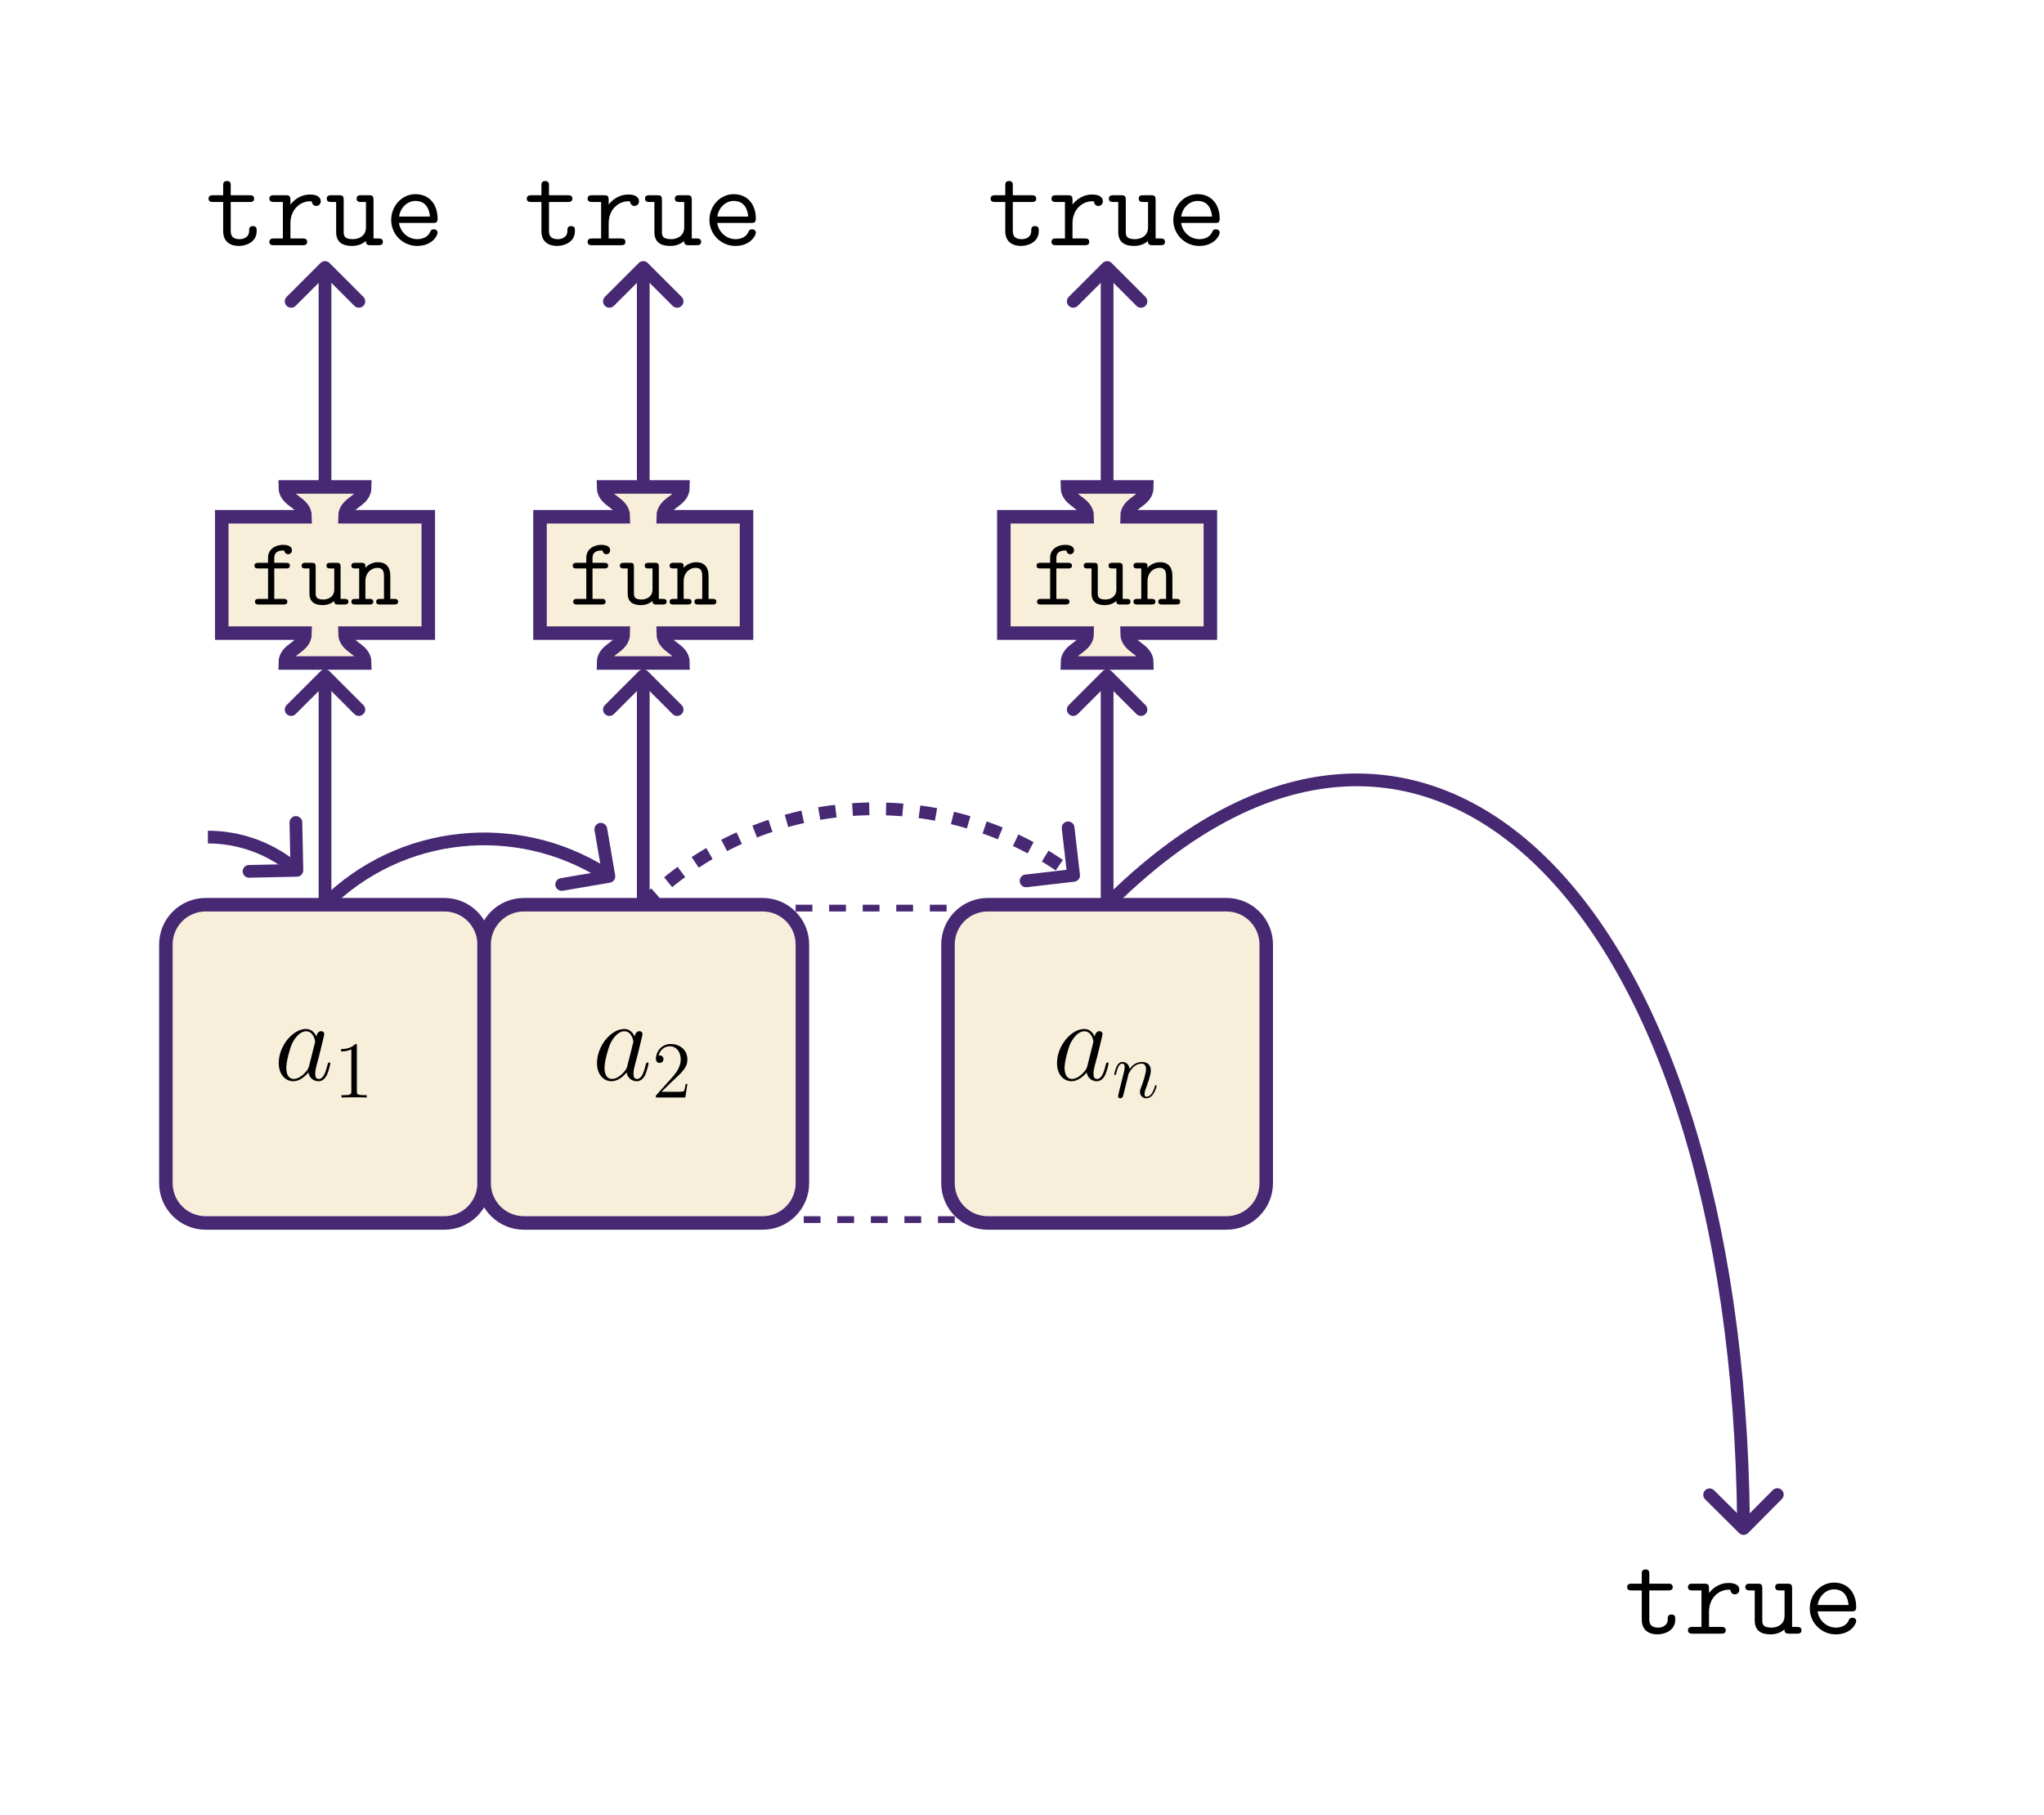
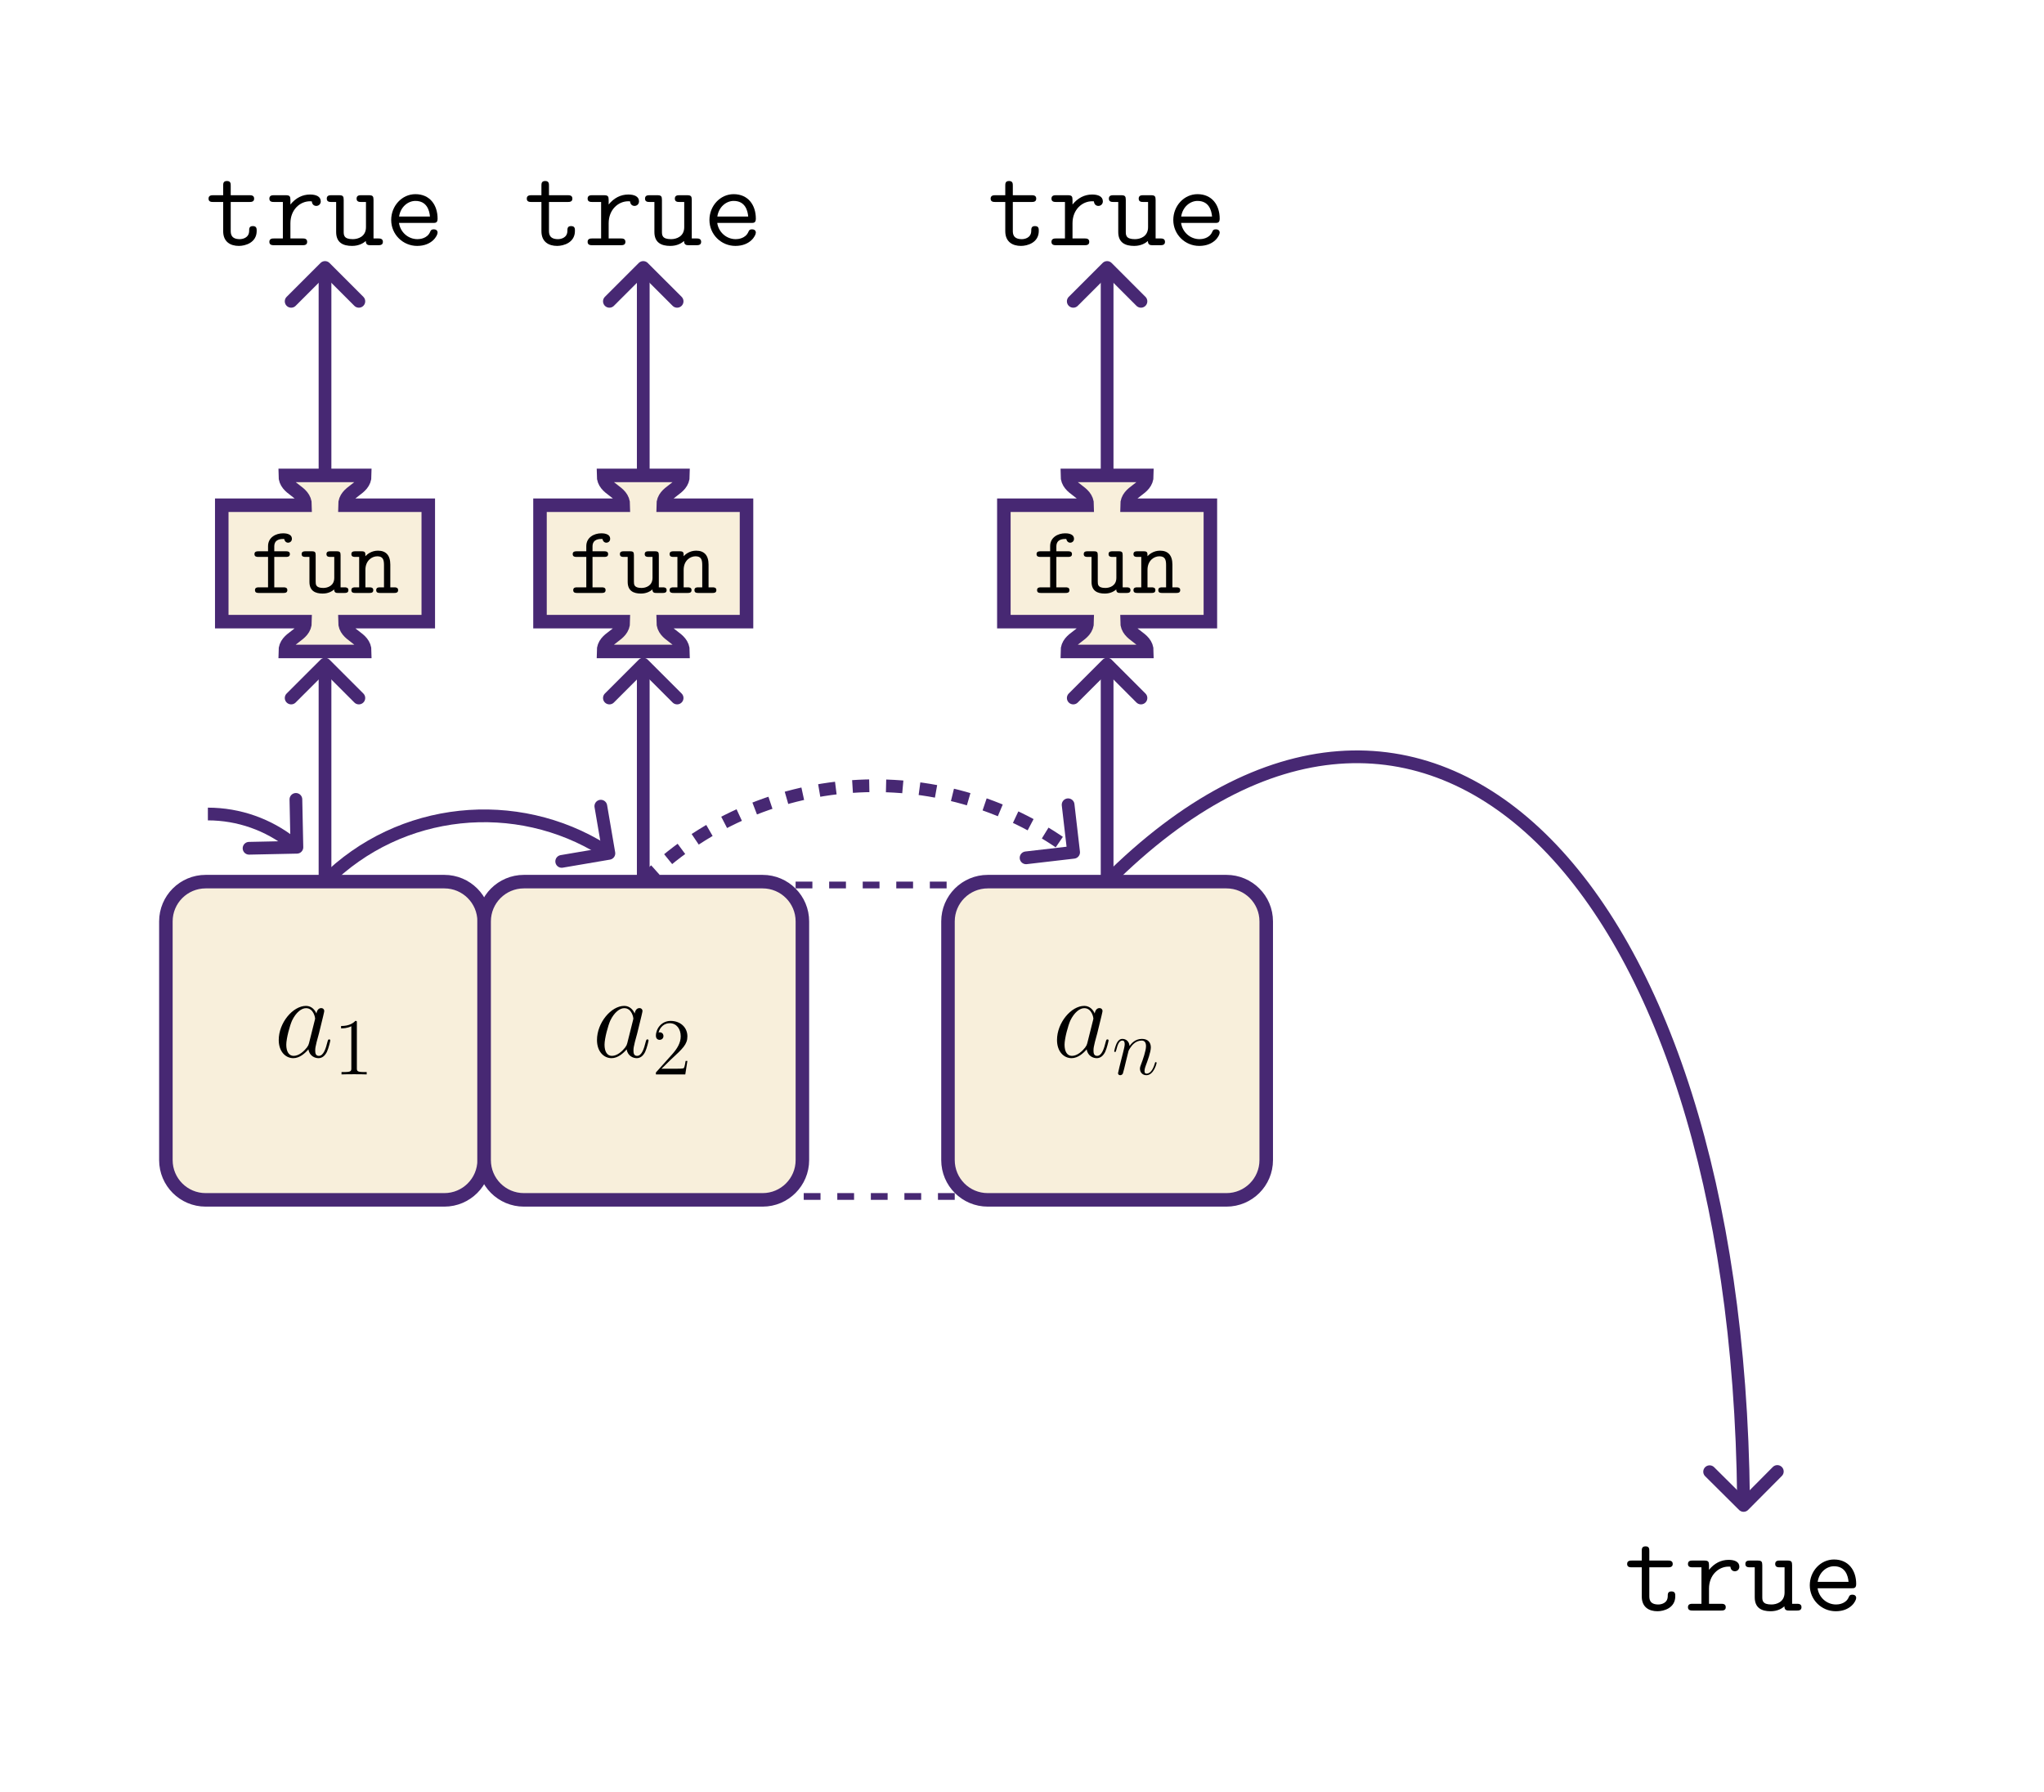
- <svg xmlns="http://www.w3.org/2000/svg" xmlns:xlink="http://www.w3.org/1999/xlink" width="364.119" height="323.28" viewBox="0 0 364.119 323.28">
+ <svg xmlns="http://www.w3.org/2000/svg" xmlns:xlink="http://www.w3.org/1999/xlink" width="364.119" height="319.179" viewBox="0 0 364.119 319.179">
  <defs>
    <g>
      <g id="glyph-0-0">
        <path d="M 6.219 -2.453 C 6.109 -2.109 6.109 -2.062 5.828 -1.672 C 5.375 -1.094 4.469 -0.203 3.484 -0.203 C 2.641 -0.203 2.172 -0.969 2.172 -2.188 C 2.172 -3.328 2.812 -5.641 3.203 -6.5 C 3.906 -7.953 4.875 -8.703 5.688 -8.703 C 7.047 -8.703 7.312 -7 7.312 -6.844 C 7.312 -6.812 7.25 -6.547 7.234 -6.5 Z M 7.547 -7.75 C 7.312 -8.281 6.75 -9.109 5.688 -9.109 C 3.344 -9.109 0.828 -6.094 0.828 -3.031 C 0.828 -0.984 2.031 0.203 3.422 0.203 C 4.562 0.203 5.531 -0.688 6.109 -1.359 C 6.328 -0.141 7.297 0.203 7.906 0.203 C 8.531 0.203 9.031 -0.172 9.406 -0.906 C 9.734 -1.609 10.016 -2.875 10.016 -2.953 C 10.016 -3.062 9.938 -3.141 9.812 -3.141 C 9.625 -3.141 9.609 -3.031 9.516 -2.734 C 9.219 -1.516 8.812 -0.203 7.969 -0.203 C 7.375 -0.203 7.328 -0.75 7.328 -1.156 C 7.328 -1.625 7.391 -1.859 7.578 -2.672 C 7.719 -3.188 7.828 -3.641 8 -4.234 C 8.766 -7.328 8.938 -8.078 8.938 -8.203 C 8.938 -8.484 8.719 -8.719 8.406 -8.719 C 7.75 -8.719 7.578 -8 7.547 -7.75 Z M 7.547 -7.75 " />
      </g>
      <g id="glyph-1-0">
        <path d="M 4.125 -9.188 C 4.125 -9.531 4.125 -9.531 3.844 -9.531 C 3.5 -9.156 2.781 -8.625 1.312 -8.625 L 1.312 -8.203 C 1.641 -8.203 2.359 -8.203 3.141 -8.578 L 3.141 -1.109 C 3.141 -0.594 3.094 -0.422 1.844 -0.422 L 1.391 -0.422 L 1.391 0 C 1.781 -0.031 3.172 -0.031 3.641 -0.031 C 4.109 -0.031 5.5 -0.031 5.875 0 L 5.875 -0.422 L 5.438 -0.422 C 4.172 -0.422 4.125 -0.594 4.125 -1.109 Z M 4.125 -9.188 " />
      </g>
      <g id="glyph-1-1">
        <path d="M 6.312 -2.406 L 6 -2.406 C 5.953 -2.172 5.844 -1.375 5.688 -1.141 C 5.594 -1.016 4.781 -1.016 4.344 -1.016 L 1.688 -1.016 C 2.078 -1.344 2.953 -2.266 3.328 -2.609 C 5.516 -4.625 6.312 -5.359 6.312 -6.781 C 6.312 -8.438 5 -9.531 3.344 -9.531 C 1.672 -9.531 0.703 -8.125 0.703 -6.891 C 0.703 -6.156 1.328 -6.156 1.375 -6.156 C 1.672 -6.156 2.047 -6.375 2.047 -6.828 C 2.047 -7.234 1.781 -7.5 1.375 -7.5 C 1.25 -7.5 1.219 -7.5 1.172 -7.484 C 1.453 -8.469 2.219 -9.125 3.156 -9.125 C 4.375 -9.125 5.125 -8.109 5.125 -6.781 C 5.125 -5.562 4.422 -4.5 3.594 -3.578 L 0.703 -0.344 L 0.703 0 L 5.938 0 Z M 6.312 -2.406 " />
      </g>
      <g id="glyph-2-0">
        <path d="M 2.953 -4.203 C 2.984 -4.281 3.344 -5 3.875 -5.469 C 4.25 -5.812 4.734 -6.031 5.297 -6.031 C 5.859 -6.031 6.062 -5.609 6.062 -5.031 C 6.062 -4.219 5.484 -2.578 5.188 -1.812 C 5.062 -1.469 4.984 -1.281 4.984 -1.016 C 4.984 -0.375 5.438 0.141 6.125 0.141 C 7.453 0.141 7.953 -1.969 7.953 -2.047 C 7.953 -2.125 7.906 -2.188 7.812 -2.188 C 7.688 -2.188 7.672 -2.141 7.609 -1.891 C 7.266 -0.719 6.734 -0.141 6.172 -0.141 C 6.031 -0.141 5.797 -0.156 5.797 -0.609 C 5.797 -0.969 5.953 -1.406 6.031 -1.609 C 6.328 -2.391 6.922 -4 6.922 -4.812 C 6.922 -5.688 6.422 -6.328 5.328 -6.328 C 4.062 -6.328 3.391 -5.422 3.125 -5.062 C 3.078 -5.875 2.5 -6.328 1.859 -6.328 C 1.406 -6.328 1.094 -6.047 0.844 -5.562 C 0.594 -5.047 0.391 -4.188 0.391 -4.125 C 0.391 -4.078 0.438 -4 0.547 -4 C 0.656 -4 0.672 -4.016 0.766 -4.344 C 0.984 -5.219 1.25 -6.031 1.828 -6.031 C 2.156 -6.031 2.266 -5.812 2.266 -5.375 C 2.266 -5.062 2.125 -4.5 2.016 -4.062 L 1.625 -2.516 C 1.562 -2.234 1.406 -1.594 1.328 -1.328 C 1.234 -0.969 1.078 -0.281 1.078 -0.219 C 1.078 -0.016 1.234 0.141 1.453 0.141 C 1.625 0.141 1.828 0.062 1.938 -0.156 C 1.969 -0.234 2.094 -0.734 2.172 -1.016 L 2.484 -2.312 Z M 2.953 -4.203 " />
      </g>
      <g id="glyph-3-0">
        <path d="M 4.469 -7.703 L 7.812 -7.703 C 8.094 -7.703 8.641 -7.703 8.641 -8.297 C 8.641 -8.906 8.094 -8.906 7.812 -8.906 L 4.469 -8.906 L 4.469 -10.594 C 4.469 -10.969 4.469 -11.438 3.797 -11.438 C 3.125 -11.438 3.125 -10.969 3.125 -10.594 L 3.125 -8.906 L 1.359 -8.906 C 1.078 -8.906 0.516 -8.906 0.516 -8.297 C 0.516 -7.703 1.047 -7.703 1.344 -7.703 L 3.125 -7.703 L 3.125 -2.5 C 3.125 -0.578 4.438 0.125 5.922 0.125 C 7.047 0.125 9.094 -0.438 9.094 -2.547 C 9.094 -2.953 9.094 -3.406 8.406 -3.406 C 7.75 -3.406 7.75 -2.953 7.75 -2.516 C 7.719 -1.281 6.547 -1.078 6.078 -1.078 C 4.469 -1.078 4.469 -2.109 4.469 -2.609 Z M 4.469 -7.703 " />
      </g>
      <g id="glyph-3-1">
        <path d="M 4.469 -3.906 C 4.469 -6.359 6.203 -7.828 7.953 -7.828 C 8.062 -7.828 8.188 -7.828 8.281 -7.812 C 8.344 -7.062 8.922 -7 9.062 -7 C 9.547 -7 9.875 -7.359 9.875 -7.812 C 9.875 -8.703 9 -9.031 7.969 -9.031 C 6.594 -9.031 5.406 -8.406 4.469 -7.25 L 4.469 -8.062 C 4.469 -8.703 4.344 -8.906 3.641 -8.906 L 1.547 -8.906 C 1.266 -8.906 0.719 -8.906 0.719 -8.297 C 0.719 -7.703 1.266 -7.703 1.547 -7.703 L 3.125 -7.703 L 3.125 -1.203 L 1.547 -1.203 C 1.266 -1.203 0.719 -1.203 0.719 -0.594 C 0.719 0 1.266 0 1.547 0 L 6.625 0 C 6.922 0 7.453 0 7.453 -0.594 C 7.453 -1.203 6.922 -1.203 6.625 -1.203 L 4.469 -1.203 Z M 4.469 -3.906 " />
      </g>
      <g id="glyph-3-2">
        <path d="M 8.641 -8.062 C 8.641 -8.703 8.516 -8.906 7.812 -8.906 L 6.438 -8.906 C 6.156 -8.906 5.625 -8.906 5.625 -8.297 C 5.625 -7.703 6.156 -7.703 6.438 -7.703 L 7.297 -7.703 L 7.297 -3.219 C 7.297 -1.531 5.891 -1.078 4.953 -1.078 C 3.328 -1.078 3.328 -1.812 3.328 -2.453 L 3.328 -8.062 C 3.328 -8.703 3.203 -8.906 2.5 -8.906 L 1.141 -8.906 C 0.844 -8.906 0.312 -8.906 0.312 -8.297 C 0.312 -7.703 0.844 -7.703 1.141 -7.703 L 1.984 -7.703 L 1.984 -2.359 C 1.984 -0.453 3.219 0.125 4.812 0.125 C 6.078 0.125 6.859 -0.391 7.266 -0.75 C 7.266 0 7.766 0 8.125 0 L 9.484 0 C 9.766 0 10.312 0 10.312 -0.594 C 10.312 -1.203 9.766 -1.203 9.484 -1.203 L 8.641 -1.203 Z M 8.641 -8.062 " />
      </g>
      <g id="glyph-3-3">
        <path d="M 8.594 -3.969 C 9.031 -3.969 9.422 -3.969 9.422 -4.734 C 9.422 -7.141 8.062 -9.094 5.469 -9.094 C 3.078 -9.094 1.156 -7.016 1.156 -4.5 C 1.156 -1.906 3.25 0.125 5.781 0.125 C 8.453 0.125 9.422 -1.719 9.422 -2.25 C 9.422 -2.375 9.375 -2.828 8.734 -2.828 C 8.344 -2.828 8.219 -2.688 8.094 -2.375 C 7.578 -1.172 6.234 -1.078 5.844 -1.078 C 4.125 -1.078 2.766 -2.375 2.547 -3.969 Z M 2.562 -5.109 C 2.828 -6.859 4.172 -7.891 5.469 -7.891 C 7.547 -7.891 7.969 -6.141 8.062 -5.109 Z M 2.562 -5.109 " />
      </g>
      <g id="glyph-4-0">
        <path d="M 4.25 -6.422 L 6.344 -6.422 C 6.578 -6.422 7.031 -6.422 7.031 -6.922 C 7.031 -7.422 6.578 -7.422 6.344 -7.422 L 4.25 -7.422 L 4.25 -8.281 C 4.25 -9.625 5.453 -9.625 6.016 -9.625 C 6.016 -9.594 6.141 -8.953 6.719 -8.953 C 6.984 -8.953 7.391 -9.156 7.391 -9.641 C 7.391 -10.625 6.078 -10.625 5.812 -10.625 C 4.516 -10.625 3.141 -9.891 3.141 -8.344 L 3.141 -7.422 L 1.422 -7.422 C 1.188 -7.422 0.719 -7.422 0.719 -6.922 C 0.719 -6.422 1.172 -6.422 1.406 -6.422 L 3.141 -6.422 L 3.141 -1 L 1.5 -1 C 1.25 -1 0.812 -1 0.812 -0.5 C 0.812 0 1.25 0 1.5 0 L 5.891 0 C 6.125 0 6.578 0 6.578 -0.5 C 6.578 -1 6.125 -1 5.891 -1 L 4.25 -1 Z M 4.25 -6.422 " />
      </g>
      <g id="glyph-4-1">
        <path d="M 7.203 -6.719 C 7.203 -7.25 7.094 -7.422 6.516 -7.422 L 5.375 -7.422 C 5.125 -7.422 4.688 -7.422 4.688 -6.922 C 4.688 -6.422 5.125 -6.422 5.375 -6.422 L 6.078 -6.422 L 6.078 -2.688 C 6.078 -1.281 4.906 -0.891 4.125 -0.891 C 2.766 -0.891 2.766 -1.516 2.766 -2.047 L 2.766 -6.719 C 2.766 -7.25 2.672 -7.422 2.078 -7.422 L 0.953 -7.422 C 0.703 -7.422 0.266 -7.422 0.266 -6.922 C 0.266 -6.422 0.703 -6.422 0.953 -6.422 L 1.656 -6.422 L 1.656 -1.969 C 1.656 -0.375 2.688 0.109 4.016 0.109 C 5.062 0.109 5.719 -0.328 6.062 -0.625 C 6.062 0 6.469 0 6.766 0 L 7.906 0 C 8.141 0 8.594 0 8.594 -0.5 C 8.594 -1 8.141 -1 7.906 -1 L 7.203 -1 Z M 7.203 -6.719 " />
      </g>
      <g id="glyph-4-2">
        <path d="M 7.203 -5.047 C 7.203 -6.734 6.406 -7.531 5 -7.531 C 3.828 -7.531 3.062 -6.875 2.766 -6.547 C 2.766 -7.188 2.766 -7.422 2.078 -7.422 L 0.953 -7.422 C 0.703 -7.422 0.266 -7.422 0.266 -6.922 C 0.266 -6.422 0.703 -6.422 0.953 -6.422 L 1.656 -6.422 L 1.656 -1 L 0.953 -1 C 0.703 -1 0.266 -1 0.266 -0.5 C 0.266 0 0.703 0 0.953 0 L 3.484 0 C 3.719 0 4.172 0 4.172 -0.5 C 4.172 -1 3.719 -1 3.484 -1 L 2.766 -1 L 2.766 -4.109 C 2.766 -5.781 3.938 -6.531 4.875 -6.531 C 5.875 -6.531 6.078 -5.953 6.078 -4.969 L 6.078 -1 L 5.375 -1 C 5.125 -1 4.688 -1 4.688 -0.5 C 4.688 0 5.125 0 5.375 0 L 7.906 0 C 8.141 0 8.594 0 8.594 -0.5 C 8.594 -1 8.141 -1 7.906 -1 L 7.203 -1 Z M 7.203 -5.047 " />
      </g>
    </g>
    <clipPath id="clip-0">
-       <path clip-rule="nonzero" d="M 0 0 L 364.117 0 L 364.117 323.281 L 0 323.281 Z M 0 0 " />
+       <path clip-rule="nonzero" d="M 0 0 L 364.117 0 L 364.117 319.18 L 0 319.18 Z M 0 0 " />
    </clipPath>
    <clipPath id="clip-1">
-       <path clip-rule="nonzero" d="M 141.73 161.172 L 170.078 161.172 L 170.078 217.867 L 141.73 217.867 Z M 141.73 161.172 " />
+       <path clip-rule="nonzero" d="M 141.73 157.07 L 170.078 157.07 L 170.078 213.766 L 141.73 213.766 Z M 141.73 157.07 " />
    </clipPath>
  </defs>
  <g clip-path="url(#clip-0)">
-     <path fill-rule="nonzero" fill="rgb(100%, 100%, 100%)" fill-opacity="1" d="M 0 323.281 L 364.121 -0.004 " />
+     <path fill-rule="nonzero" fill="rgb(100%, 100%, 100%)" fill-opacity="1" d="M 0 319.18 L 364.121 -0.004 " />
  </g>
-   <path fill-rule="nonzero" fill="rgb(97.255%, 93.726%, 85.883%)" fill-opacity="1" stroke-width="2.409" stroke-linecap="butt" stroke-linejoin="miter" stroke="rgb(27.843%, 15.685%, 45.096%)" stroke-opacity="1" stroke-miterlimit="10" d="M 21.258 28.347 L -21.261 28.347 C -25.175 28.347 -28.347 25.175 -28.347 21.261 L -28.347 -21.258 C -28.347 -25.172 -25.175 -28.348 -21.261 -28.348 L 21.258 -28.348 C 25.172 -28.348 28.348 -25.172 28.348 -21.258 L 28.348 21.261 C 28.348 25.175 25.172 28.347 21.258 28.347 Z M 21.258 28.347 " transform="matrix(1, 0, 0, -1, 57.898, 189.519)" />
+   <path fill-rule="nonzero" fill="rgb(97.255%, 93.726%, 85.883%)" fill-opacity="1" stroke-width="2.409" stroke-linecap="butt" stroke-linejoin="miter" stroke="rgb(27.843%, 15.685%, 45.096%)" stroke-opacity="1" stroke-miterlimit="10" d="M 21.258 28.348 L -21.261 28.348 C -25.175 28.348 -28.347 25.176 -28.347 21.262 L -28.347 -21.262 C -28.347 -25.176 -25.175 -28.348 -21.261 -28.348 L 21.258 -28.348 C 25.172 -28.348 28.348 -25.176 28.348 -21.262 L 28.348 21.262 C 28.348 25.176 25.172 28.348 21.258 28.348 Z M 21.258 28.348 " transform="matrix(1, 0, 0, -1, 57.898, 185.418)" />
  <g fill="rgb(0%, 0%, 0%)" fill-opacity="1">
-     <use xlink:href="#glyph-0-0" x="48.826" y="192.417" />
+     <use xlink:href="#glyph-0-0" x="48.826" y="188.316" />
  </g>
  <g fill="rgb(0%, 0%, 0%)" fill-opacity="1">
-     <use xlink:href="#glyph-1-0" x="59.447" y="195.517" />
+     <use xlink:href="#glyph-1-0" x="59.447" y="191.416" />
  </g>
-   <path fill-rule="nonzero" fill="rgb(97.255%, 93.726%, 85.883%)" fill-opacity="1" stroke-width="2.409" stroke-linecap="butt" stroke-linejoin="miter" stroke="rgb(27.843%, 15.685%, 45.096%)" stroke-opacity="1" stroke-miterlimit="10" d="M 21.262 28.347 L -21.262 28.347 C -25.176 28.347 -28.348 25.175 -28.348 21.261 L -28.348 -21.258 C -28.348 -25.172 -25.176 -28.348 -21.262 -28.348 L 21.262 -28.348 C 25.176 -28.348 28.348 -25.172 28.348 -21.258 L 28.348 21.261 C 28.348 25.175 25.176 28.347 21.262 28.347 Z M 21.262 28.347 " transform="matrix(1, 0, 0, -1, 114.59, 189.519)" />
+   <path fill-rule="nonzero" fill="rgb(97.255%, 93.726%, 85.883%)" fill-opacity="1" stroke-width="2.409" stroke-linecap="butt" stroke-linejoin="miter" stroke="rgb(27.843%, 15.685%, 45.096%)" stroke-opacity="1" stroke-miterlimit="10" d="M 21.262 28.348 L -21.262 28.348 C -25.176 28.348 -28.348 25.176 -28.348 21.262 L -28.348 -21.262 C -28.348 -25.176 -25.176 -28.348 -21.262 -28.348 L 21.262 -28.348 C 25.176 -28.348 28.348 -25.176 28.348 -21.262 L 28.348 21.262 C 28.348 25.176 25.176 28.348 21.262 28.348 Z M 21.262 28.348 " transform="matrix(1, 0, 0, -1, 114.59, 185.418)" />
  <g fill="rgb(0%, 0%, 0%)" fill-opacity="1">
-     <use xlink:href="#glyph-0-0" x="105.519" y="192.417" />
+     <use xlink:href="#glyph-0-0" x="105.519" y="188.316" />
  </g>
  <g fill="rgb(0%, 0%, 0%)" fill-opacity="1">
-     <use xlink:href="#glyph-1-1" x="116.14" y="195.517" />
+     <use xlink:href="#glyph-1-1" x="116.14" y="191.416" />
  </g>
  <g clip-path="url(#clip-1)">
-     <path fill="none" stroke-width="2.409" stroke-linecap="butt" stroke-linejoin="miter" stroke="rgb(27.843%, 15.685%, 45.096%)" stroke-opacity="1" stroke-dasharray="2.989 2.989" stroke-miterlimit="10" d="M -14.175 28.347 L 14.173 28.347 M 14.173 -28.348 L -14.175 -28.348 " transform="matrix(1, 0, 0, -1, 155.905, 189.519)" />
+     <path fill="none" stroke-width="2.409" stroke-linecap="butt" stroke-linejoin="miter" stroke="rgb(27.843%, 15.685%, 45.096%)" stroke-opacity="1" stroke-dasharray="2.989 2.989" stroke-miterlimit="10" d="M -14.175 28.348 L 14.173 28.348 M 14.173 -28.348 L -14.175 -28.348 " transform="matrix(1, 0, 0, -1, 155.905, 185.418)" />
  </g>
-   <path fill-rule="nonzero" fill="rgb(97.255%, 93.726%, 85.883%)" fill-opacity="1" stroke-width="2.409" stroke-linecap="butt" stroke-linejoin="miter" stroke="rgb(27.843%, 15.685%, 45.096%)" stroke-opacity="1" stroke-miterlimit="10" d="M 21.26 28.347 L -21.259 28.347 C -25.173 28.347 -28.345 25.175 -28.345 21.261 L -28.345 -21.258 C -28.345 -25.172 -25.173 -28.348 -21.259 -28.348 L 21.26 -28.348 C 25.175 -28.348 28.346 -25.172 28.346 -21.258 L 28.346 21.261 C 28.346 25.175 25.175 28.347 21.26 28.347 Z M 21.26 28.347 " transform="matrix(1, 0, 0, -1, 197.22, 189.519)" />
+   <path fill-rule="nonzero" fill="rgb(97.255%, 93.726%, 85.883%)" fill-opacity="1" stroke-width="2.409" stroke-linecap="butt" stroke-linejoin="miter" stroke="rgb(27.843%, 15.685%, 45.096%)" stroke-opacity="1" stroke-miterlimit="10" d="M 21.26 28.348 L -21.259 28.348 C -25.173 28.348 -28.345 25.176 -28.345 21.262 L -28.345 -21.262 C -28.345 -25.176 -25.173 -28.348 -21.259 -28.348 L 21.26 -28.348 C 25.175 -28.348 28.346 -25.176 28.346 -21.262 L 28.346 21.262 C 28.346 25.176 25.175 28.348 21.26 28.348 Z M 21.26 28.348 " transform="matrix(1, 0, 0, -1, 197.22, 185.418)" />
  <g fill="rgb(0%, 0%, 0%)" fill-opacity="1">
-     <use xlink:href="#glyph-0-0" x="187.468" y="192.417" />
+     <use xlink:href="#glyph-0-0" x="187.468" y="188.316" />
  </g>
  <g fill="rgb(0%, 0%, 0%)" fill-opacity="1">
-     <use xlink:href="#glyph-2-0" x="198.089" y="195.517" />
+     <use xlink:href="#glyph-2-0" x="198.089" y="191.416" />
  </g>
-   <path fill="none" stroke-width="2.268" stroke-linecap="butt" stroke-linejoin="miter" stroke="rgb(27.843%, 15.685%, 45.096%)" stroke-opacity="1" stroke-miterlimit="10" d="M -75.543 35.167 C -79.739 38.499 -85 40.394 -90.528 40.394 " transform="matrix(1, 0, 0, -1, 127.559, 189.519)" />
-   <path fill="none" stroke-width="2.268" stroke-linecap="round" stroke-linejoin="round" stroke="rgb(27.843%, 15.685%, 45.096%)" stroke-opacity="1" stroke-miterlimit="10" d="M -0.002 6.03 L 6.03 -0.001 L 0.002 -6.03 " transform="matrix(0.72174, 0.69211, 0.69211, -0.72174, 48.53918, 150.8728)" />
-   <path fill="none" stroke-width="2.268" stroke-linecap="butt" stroke-linejoin="miter" stroke="rgb(27.843%, 15.685%, 45.096%)" stroke-opacity="1" stroke-miterlimit="10" d="M -69.661 28.347 C -56.207 41.8 -35.496 43.675 -20.02 33.972 " transform="matrix(1, 0, 0, -1, 127.559, 189.519)" />
-   <path fill="none" stroke-width="2.268" stroke-linecap="round" stroke-linejoin="round" stroke="rgb(27.843%, 15.685%, 45.096%)" stroke-opacity="1" stroke-miterlimit="10" d="M -0.001 6.028 L 6.028 0.001 L -0.001 -6.03 " transform="matrix(0.81606, 0.5779, 0.5779, -0.81606, 103.5485, 152.646)" />
-   <path fill="none" stroke-width="2.268" stroke-linecap="butt" stroke-linejoin="miter" stroke="rgb(27.843%, 15.685%, 45.096%)" stroke-opacity="1" stroke-dasharray="2.989 2.989" stroke-miterlimit="10" d="M -12.969 28.347 C 7.652 48.968 39.964 50.925 62.804 34.226 " transform="matrix(1, 0, 0, -1, 127.559, 189.519)" />
-   <path fill="none" stroke-width="2.268" stroke-linecap="round" stroke-linejoin="round" stroke="rgb(27.843%, 15.685%, 45.096%)" stroke-opacity="1" stroke-miterlimit="10" d="M 0.002 6.03 L 6.029 -0.001 L 0 -6.03 " transform="matrix(0.78392, 0.62077, 0.62077, -0.78392, 186.5284, 152.2021)" />
+   <path fill="none" stroke-width="2.268" stroke-linecap="butt" stroke-linejoin="miter" stroke="rgb(27.843%, 15.685%, 45.096%)" stroke-opacity="1" stroke-miterlimit="10" d="M -75.543 35.168 C -79.739 38.5 -85 40.395 -90.528 40.395 " transform="matrix(1, 0, 0, -1, 127.559, 185.418)" />
+   <path fill="none" stroke-width="2.268" stroke-linecap="round" stroke-linejoin="round" stroke="rgb(27.843%, 15.685%, 45.096%)" stroke-opacity="1" stroke-miterlimit="10" d="M -0.002 6.03 L 6.03 -0.001 L 0.002 -6.03 " transform="matrix(0.72174, 0.69211, 0.69211, -0.72174, 48.53918, 146.7718)" />
+   <path fill="none" stroke-width="2.268" stroke-linecap="butt" stroke-linejoin="miter" stroke="rgb(27.843%, 15.685%, 45.096%)" stroke-opacity="1" stroke-miterlimit="10" d="M -69.661 28.348 C -56.207 41.801 -35.496 43.676 -20.02 33.973 " transform="matrix(1, 0, 0, -1, 127.559, 185.418)" />
+   <path fill="none" stroke-width="2.268" stroke-linecap="round" stroke-linejoin="round" stroke="rgb(27.843%, 15.685%, 45.096%)" stroke-opacity="1" stroke-miterlimit="10" d="M -0.001 6.028 L 6.03 -0.002 L -0.002 -6.03 " transform="matrix(0.81606, 0.5779, 0.5779, -0.81606, 103.5485, 148.545)" />
+   <path fill="none" stroke-width="2.268" stroke-linecap="butt" stroke-linejoin="miter" stroke="rgb(27.843%, 15.685%, 45.096%)" stroke-opacity="1" stroke-dasharray="2.989 2.989" stroke-miterlimit="10" d="M -12.969 28.348 C 7.652 48.969 39.964 50.926 62.804 34.223 " transform="matrix(1, 0, 0, -1, 127.559, 185.418)" />
+   <path fill="none" stroke-width="2.268" stroke-linecap="round" stroke-linejoin="round" stroke="rgb(27.843%, 15.685%, 45.096%)" stroke-opacity="1" stroke-miterlimit="10" d="M 0.002 6.03 L 6.028 -0 L -0 -6.03 " transform="matrix(0.78392, 0.62077, 0.62077, -0.78392, 186.5284, 148.1011)" />
  <g fill="rgb(0%, 0%, 0%)" fill-opacity="1">
    <use xlink:href="#glyph-3-0" x="36.632" y="43.686" />
    <use xlink:href="#glyph-3-1" x="47.265" y="43.686" />
    <use xlink:href="#glyph-3-2" x="57.898" y="43.686" />
    <use xlink:href="#glyph-3-3" x="68.531" y="43.686" />
  </g>
-   <path fill-rule="nonzero" fill="rgb(97.255%, 93.726%, 85.883%)" fill-opacity="1" stroke-width="2.409" stroke-linecap="butt" stroke-linejoin="miter" stroke="rgb(27.843%, 15.685%, 45.096%)" stroke-opacity="1" stroke-miterlimit="10" d="M -88.055 97.457 L -73.207 97.457 C -73.207 100.117 -76.75 100.117 -76.75 102.773 L -62.575 102.773 C -62.575 100.117 -66.118 100.117 -66.118 97.457 L -51.266 97.457 L -51.266 76.726 L -66.118 76.726 C -66.118 74.066 -62.575 74.066 -62.575 71.41 L -76.75 71.41 C -76.75 74.066 -73.207 74.066 -73.207 76.726 L -88.055 76.726 Z M -88.055 97.457 " transform="matrix(1, 0, 0, -1, 127.559, 189.519)" />
+   <path fill-rule="nonzero" fill="rgb(97.255%, 93.726%, 85.883%)" fill-opacity="1" stroke-width="2.409" stroke-linecap="butt" stroke-linejoin="miter" stroke="rgb(27.843%, 15.685%, 45.096%)" stroke-opacity="1" stroke-miterlimit="10" d="M -88.055 95.406 L -73.207 95.406 C -73.207 98.066 -76.75 98.066 -76.75 100.723 L -62.575 100.723 C -62.575 98.066 -66.118 98.066 -66.118 95.406 L -51.266 95.406 L -51.266 74.672 L -66.118 74.672 C -66.118 72.016 -62.575 72.016 -62.575 69.359 L -76.75 69.359 C -76.75 72.016 -73.207 72.016 -73.207 74.672 L -88.055 74.672 Z M -88.055 95.406 " transform="matrix(1, 0, 0, -1, 127.559, 185.418)" />
  <g fill="rgb(0%, 0%, 0%)" fill-opacity="1">
-     <use xlink:href="#glyph-4-0" x="44.609" y="107.689" />
-     <use xlink:href="#glyph-4-1" x="53.468" y="107.689" />
-     <use xlink:href="#glyph-4-2" x="62.327" y="107.689" />
+     <use xlink:href="#glyph-4-0" x="44.609" y="105.639" />
+     <use xlink:href="#glyph-4-1" x="53.468" y="105.639" />
+     <use xlink:href="#glyph-4-2" x="62.327" y="105.639" />
  </g>
-   <path fill="none" stroke-width="2.268" stroke-linecap="butt" stroke-linejoin="miter" stroke="rgb(27.843%, 15.685%, 45.096%)" stroke-opacity="1" stroke-miterlimit="10" d="M -69.661 28.347 L -69.661 68.007 " transform="matrix(1, 0, 0, -1, 127.559, 189.519)" />
-   <path fill="none" stroke-width="2.268" stroke-linecap="round" stroke-linejoin="round" stroke="rgb(27.843%, 15.685%, 45.096%)" stroke-opacity="1" stroke-miterlimit="10" d="M 0.001 6.03 L 6.029 -0.002 L 0.001 -6.029 " transform="matrix(0, -1, -1, 0, 57.89677, 126.4075)" />
-   <path fill="none" stroke-width="2.268" stroke-linecap="butt" stroke-linejoin="miter" stroke="rgb(27.843%, 15.685%, 45.096%)" stroke-opacity="1" stroke-miterlimit="10" d="M -69.661 102.773 L -69.661 140.734 " transform="matrix(1, 0, 0, -1, 127.559, 189.519)" />
-   <path fill="none" stroke-width="2.268" stroke-linecap="round" stroke-linejoin="round" stroke="rgb(27.843%, 15.685%, 45.096%)" stroke-opacity="1" stroke-miterlimit="10" d="M -0.001 6.03 L 6.03 -0.002 L -0.001 -6.029 " transform="matrix(0, -1, -1, 0, 57.89675, 53.68248)" />
+   <path fill="none" stroke-width="2.268" stroke-linecap="butt" stroke-linejoin="miter" stroke="rgb(27.843%, 15.685%, 45.096%)" stroke-opacity="1" stroke-miterlimit="10" d="M -69.661 28.348 L -69.661 65.957 " transform="matrix(1, 0, 0, -1, 127.559, 185.418)" />
+   <path fill="none" stroke-width="2.268" stroke-linecap="round" stroke-linejoin="round" stroke="rgb(27.843%, 15.685%, 45.096%)" stroke-opacity="1" stroke-miterlimit="10" d="M 0.001 6.03 L 6.029 -0.002 L 0.001 -6.029 " transform="matrix(0, -1, -1, 0, 57.89677, 124.3569)" />
+   <path fill="none" stroke-width="2.268" stroke-linecap="butt" stroke-linejoin="miter" stroke="rgb(27.843%, 15.685%, 45.096%)" stroke-opacity="1" stroke-miterlimit="10" d="M -69.661 100.723 L -69.661 136.633 " transform="matrix(1, 0, 0, -1, 127.559, 185.418)" />
+   <path fill="none" stroke-width="2.268" stroke-linecap="round" stroke-linejoin="round" stroke="rgb(27.843%, 15.685%, 45.096%)" stroke-opacity="1" stroke-miterlimit="10" d="M -0.001 6.03 L 6.03 -0.002 L -0.001 -6.029 " transform="matrix(0, -1, -1, 0, 57.89675, 53.68236)" />
  <g fill="rgb(0%, 0%, 0%)" fill-opacity="1">
    <use xlink:href="#glyph-3-0" x="93.325" y="43.686" />
    <use xlink:href="#glyph-3-1" x="103.958" y="43.686" />
    <use xlink:href="#glyph-3-2" x="114.591" y="43.686" />
    <use xlink:href="#glyph-3-3" x="125.224" y="43.686" />
  </g>
-   <path fill-rule="nonzero" fill="rgb(97.255%, 93.726%, 85.883%)" fill-opacity="1" stroke-width="2.409" stroke-linecap="butt" stroke-linejoin="miter" stroke="rgb(27.843%, 15.685%, 45.096%)" stroke-opacity="1" stroke-miterlimit="10" d="M -31.364 97.457 L -16.512 97.457 C -16.512 100.117 -20.055 100.117 -20.055 102.773 L -5.883 102.773 C -5.883 100.117 -9.426 100.117 -9.426 97.457 L 5.425 97.457 L 5.425 76.726 L -9.426 76.726 C -9.426 74.066 -5.883 74.066 -5.883 71.41 L -20.055 71.41 C -20.055 74.066 -16.512 74.066 -16.512 76.726 L -31.364 76.726 Z M -31.364 97.457 " transform="matrix(1, 0, 0, -1, 127.559, 189.519)" />
+   <path fill-rule="nonzero" fill="rgb(97.255%, 93.726%, 85.883%)" fill-opacity="1" stroke-width="2.409" stroke-linecap="butt" stroke-linejoin="miter" stroke="rgb(27.843%, 15.685%, 45.096%)" stroke-opacity="1" stroke-miterlimit="10" d="M -31.364 95.406 L -16.512 95.406 C -16.512 98.066 -20.055 98.066 -20.055 100.723 L -5.883 100.723 C -5.883 98.066 -9.426 98.066 -9.426 95.406 L 5.425 95.406 L 5.425 74.672 L -9.426 74.672 C -9.426 72.016 -5.883 72.016 -5.883 69.359 L -20.055 69.359 C -20.055 72.016 -16.512 72.016 -16.512 74.672 L -31.364 74.672 Z M -31.364 95.406 " transform="matrix(1, 0, 0, -1, 127.559, 185.418)" />
  <g fill="rgb(0%, 0%, 0%)" fill-opacity="1">
-     <use xlink:href="#glyph-4-0" x="101.302" y="107.689" />
-     <use xlink:href="#glyph-4-1" x="110.161" y="107.689" />
-     <use xlink:href="#glyph-4-2" x="119.02" y="107.689" />
+     <use xlink:href="#glyph-4-0" x="101.302" y="105.639" />
+     <use xlink:href="#glyph-4-1" x="110.161" y="105.639" />
+     <use xlink:href="#glyph-4-2" x="119.02" y="105.639" />
  </g>
-   <path fill="none" stroke-width="2.268" stroke-linecap="butt" stroke-linejoin="miter" stroke="rgb(27.843%, 15.685%, 45.096%)" stroke-opacity="1" stroke-miterlimit="10" d="M -12.969 28.347 L -12.969 68.007 " transform="matrix(1, 0, 0, -1, 127.559, 189.519)" />
-   <path fill="none" stroke-width="2.268" stroke-linecap="round" stroke-linejoin="round" stroke="rgb(27.843%, 15.685%, 45.096%)" stroke-opacity="1" stroke-miterlimit="10" d="M 0.001 6.032 L 6.029 0.001 L 0.001 -6.031 " transform="matrix(0, -1, -1, 0, 114.5904, 126.4075)" />
-   <path fill="none" stroke-width="2.268" stroke-linecap="butt" stroke-linejoin="miter" stroke="rgb(27.843%, 15.685%, 45.096%)" stroke-opacity="1" stroke-miterlimit="10" d="M -12.969 102.773 L -12.969 140.734 " transform="matrix(1, 0, 0, -1, 127.559, 189.519)" />
-   <path fill="none" stroke-width="2.268" stroke-linecap="round" stroke-linejoin="round" stroke="rgb(27.843%, 15.685%, 45.096%)" stroke-opacity="1" stroke-miterlimit="10" d="M -0.001 6.032 L 6.03 0.001 L -0.001 -6.031 " transform="matrix(0, -1, -1, 0, 114.5904, 53.68248)" />
+   <path fill="none" stroke-width="2.268" stroke-linecap="butt" stroke-linejoin="miter" stroke="rgb(27.843%, 15.685%, 45.096%)" stroke-opacity="1" stroke-miterlimit="10" d="M -12.969 28.348 L -12.969 65.957 " transform="matrix(1, 0, 0, -1, 127.559, 185.418)" />
+   <path fill="none" stroke-width="2.268" stroke-linecap="round" stroke-linejoin="round" stroke="rgb(27.843%, 15.685%, 45.096%)" stroke-opacity="1" stroke-miterlimit="10" d="M 0.001 6.032 L 6.029 0.001 L 0.001 -6.031 " transform="matrix(0, -1, -1, 0, 114.5904, 124.3569)" />
+   <path fill="none" stroke-width="2.268" stroke-linecap="butt" stroke-linejoin="miter" stroke="rgb(27.843%, 15.685%, 45.096%)" stroke-opacity="1" stroke-miterlimit="10" d="M -12.969 100.723 L -12.969 136.633 " transform="matrix(1, 0, 0, -1, 127.559, 185.418)" />
+   <path fill="none" stroke-width="2.268" stroke-linecap="round" stroke-linejoin="round" stroke="rgb(27.843%, 15.685%, 45.096%)" stroke-opacity="1" stroke-miterlimit="10" d="M -0.001 6.032 L 6.03 0.001 L -0.001 -6.031 " transform="matrix(0, -1, -1, 0, 114.5904, 53.68236)" />
  <g fill="rgb(0%, 0%, 0%)" fill-opacity="1">
    <use xlink:href="#glyph-3-0" x="175.955" y="43.686" />
    <use xlink:href="#glyph-3-1" x="186.588" y="43.686" />
    <use xlink:href="#glyph-3-2" x="197.221" y="43.686" />
    <use xlink:href="#glyph-3-3" x="207.854" y="43.686" />
  </g>
-   <path fill-rule="nonzero" fill="rgb(97.255%, 93.726%, 85.883%)" fill-opacity="1" stroke-width="2.409" stroke-linecap="butt" stroke-linejoin="miter" stroke="rgb(27.843%, 15.685%, 45.096%)" stroke-opacity="1" stroke-miterlimit="10" d="M 51.269 97.457 L 66.121 97.457 C 66.121 100.117 62.574 100.117 62.574 102.773 L 76.75 102.773 C 76.75 100.117 73.207 100.117 73.207 97.457 L 88.058 97.457 L 88.058 76.726 L 73.207 76.726 C 73.207 74.066 76.75 74.066 76.75 71.41 L 62.574 71.41 C 62.574 74.066 66.121 74.066 66.121 76.726 L 51.269 76.726 Z M 51.269 97.457 " transform="matrix(1, 0, 0, -1, 127.559, 189.519)" />
+   <path fill-rule="nonzero" fill="rgb(97.255%, 93.726%, 85.883%)" fill-opacity="1" stroke-width="2.409" stroke-linecap="butt" stroke-linejoin="miter" stroke="rgb(27.843%, 15.685%, 45.096%)" stroke-opacity="1" stroke-miterlimit="10" d="M 51.269 95.406 L 66.121 95.406 C 66.121 98.066 62.574 98.066 62.574 100.723 L 76.75 100.723 C 76.75 98.066 73.207 98.066 73.207 95.406 L 88.058 95.406 L 88.058 74.672 L 73.207 74.672 C 73.207 72.016 76.75 72.016 76.75 69.359 L 62.574 69.359 C 62.574 72.016 66.121 72.016 66.121 74.672 L 51.269 74.672 Z M 51.269 95.406 " transform="matrix(1, 0, 0, -1, 127.559, 185.418)" />
  <g fill="rgb(0%, 0%, 0%)" fill-opacity="1">
-     <use xlink:href="#glyph-4-0" x="183.932" y="107.689" />
-     <use xlink:href="#glyph-4-1" x="192.791" y="107.689" />
-     <use xlink:href="#glyph-4-2" x="201.65" y="107.689" />
+     <use xlink:href="#glyph-4-0" x="183.932" y="105.639" />
+     <use xlink:href="#glyph-4-1" x="192.791" y="105.639" />
+     <use xlink:href="#glyph-4-2" x="201.65" y="105.639" />
  </g>
-   <path fill="none" stroke-width="2.268" stroke-linecap="butt" stroke-linejoin="miter" stroke="rgb(27.843%, 15.685%, 45.096%)" stroke-opacity="1" stroke-miterlimit="10" d="M 69.664 28.347 L 69.664 68.007 " transform="matrix(1, 0, 0, -1, 127.559, 189.519)" />
-   <path fill="none" stroke-width="2.268" stroke-linecap="round" stroke-linejoin="round" stroke="rgb(27.843%, 15.685%, 45.096%)" stroke-opacity="1" stroke-miterlimit="10" d="M 0.001 6.03 L 6.029 -0.001 L 0.001 -6.029 " transform="matrix(0, -1, -1, 0, 197.2213, 126.4075)" />
-   <path fill="none" stroke-width="2.268" stroke-linecap="butt" stroke-linejoin="miter" stroke="rgb(27.843%, 15.685%, 45.096%)" stroke-opacity="1" stroke-miterlimit="10" d="M 69.664 102.773 L 69.664 140.734 " transform="matrix(1, 0, 0, -1, 127.559, 189.519)" />
-   <path fill="none" stroke-width="2.268" stroke-linecap="round" stroke-linejoin="round" stroke="rgb(27.843%, 15.685%, 45.096%)" stroke-opacity="1" stroke-miterlimit="10" d="M -0.001 6.03 L 6.03 -0.001 L -0.001 -6.029 " transform="matrix(0, -1, -1, 0, 197.2213, 53.68248)" />
-   <path fill="none" stroke-width="2.268" stroke-linecap="butt" stroke-linejoin="miter" stroke="rgb(27.843%, 15.685%, 45.096%)" stroke-opacity="1" stroke-miterlimit="10" d="M 69.664 28.347 C 125.789 84.472 181.918 29.468 183.031 -81.657 " transform="matrix(1, 0, 0, -1, 127.559, 189.519)" />
-   <path fill="none" stroke-width="2.268" stroke-linecap="round" stroke-linejoin="round" stroke="rgb(27.843%, 15.685%, 45.096%)" stroke-opacity="1" stroke-miterlimit="10" d="M 0.001 6.03 L 6.028 -0.001 L 0 -6.029 " transform="matrix(0.0033, 0.99997, 0.99997, -0.0033, 310.5831, 266.2766)" />
+   <path fill="none" stroke-width="2.268" stroke-linecap="butt" stroke-linejoin="miter" stroke="rgb(27.843%, 15.685%, 45.096%)" stroke-opacity="1" stroke-miterlimit="10" d="M 69.664 28.348 L 69.664 65.957 " transform="matrix(1, 0, 0, -1, 127.559, 185.418)" />
+   <path fill="none" stroke-width="2.268" stroke-linecap="round" stroke-linejoin="round" stroke="rgb(27.843%, 15.685%, 45.096%)" stroke-opacity="1" stroke-miterlimit="10" d="M 0.001 6.03 L 6.029 -0.001 L 0.001 -6.029 " transform="matrix(0, -1, -1, 0, 197.2213, 124.3569)" />
+   <path fill="none" stroke-width="2.268" stroke-linecap="butt" stroke-linejoin="miter" stroke="rgb(27.843%, 15.685%, 45.096%)" stroke-opacity="1" stroke-miterlimit="10" d="M 69.664 100.723 L 69.664 136.633 " transform="matrix(1, 0, 0, -1, 127.559, 185.418)" />
+   <path fill="none" stroke-width="2.268" stroke-linecap="round" stroke-linejoin="round" stroke="rgb(27.843%, 15.685%, 45.096%)" stroke-opacity="1" stroke-miterlimit="10" d="M -0.001 6.03 L 6.03 -0.001 L -0.001 -6.029 " transform="matrix(0, -1, -1, 0, 197.2213, 53.68236)" />
+   <path fill="none" stroke-width="2.268" stroke-linecap="butt" stroke-linejoin="miter" stroke="rgb(27.843%, 15.685%, 45.096%)" stroke-opacity="1" stroke-miterlimit="10" d="M 69.664 28.348 C 125.789 84.473 181.918 29.469 183.031 -81.656 " transform="matrix(1, 0, 0, -1, 127.559, 185.418)" />
+   <path fill="none" stroke-width="2.268" stroke-linecap="round" stroke-linejoin="round" stroke="rgb(27.843%, 15.685%, 45.096%)" stroke-opacity="1" stroke-miterlimit="10" d="M 0.001 6.03 L 6.032 -0.001 L -0 -6.029 " transform="matrix(0.0033, 0.99997, 0.99997, -0.0033, 310.5831, 262.1756)" />
  <g fill="rgb(0%, 0%, 0%)" fill-opacity="1">
-     <use xlink:href="#glyph-3-0" x="289.341" y="291.032" />
-     <use xlink:href="#glyph-3-1" x="299.974" y="291.032" />
-     <use xlink:href="#glyph-3-2" x="310.607" y="291.032" />
-     <use xlink:href="#glyph-3-3" x="321.24" y="291.032" />
+     <use xlink:href="#glyph-3-0" x="289.341" y="286.931" />
+     <use xlink:href="#glyph-3-1" x="299.974" y="286.931" />
+     <use xlink:href="#glyph-3-2" x="310.607" y="286.931" />
+     <use xlink:href="#glyph-3-3" x="321.24" y="286.931" />
  </g>
</svg>
